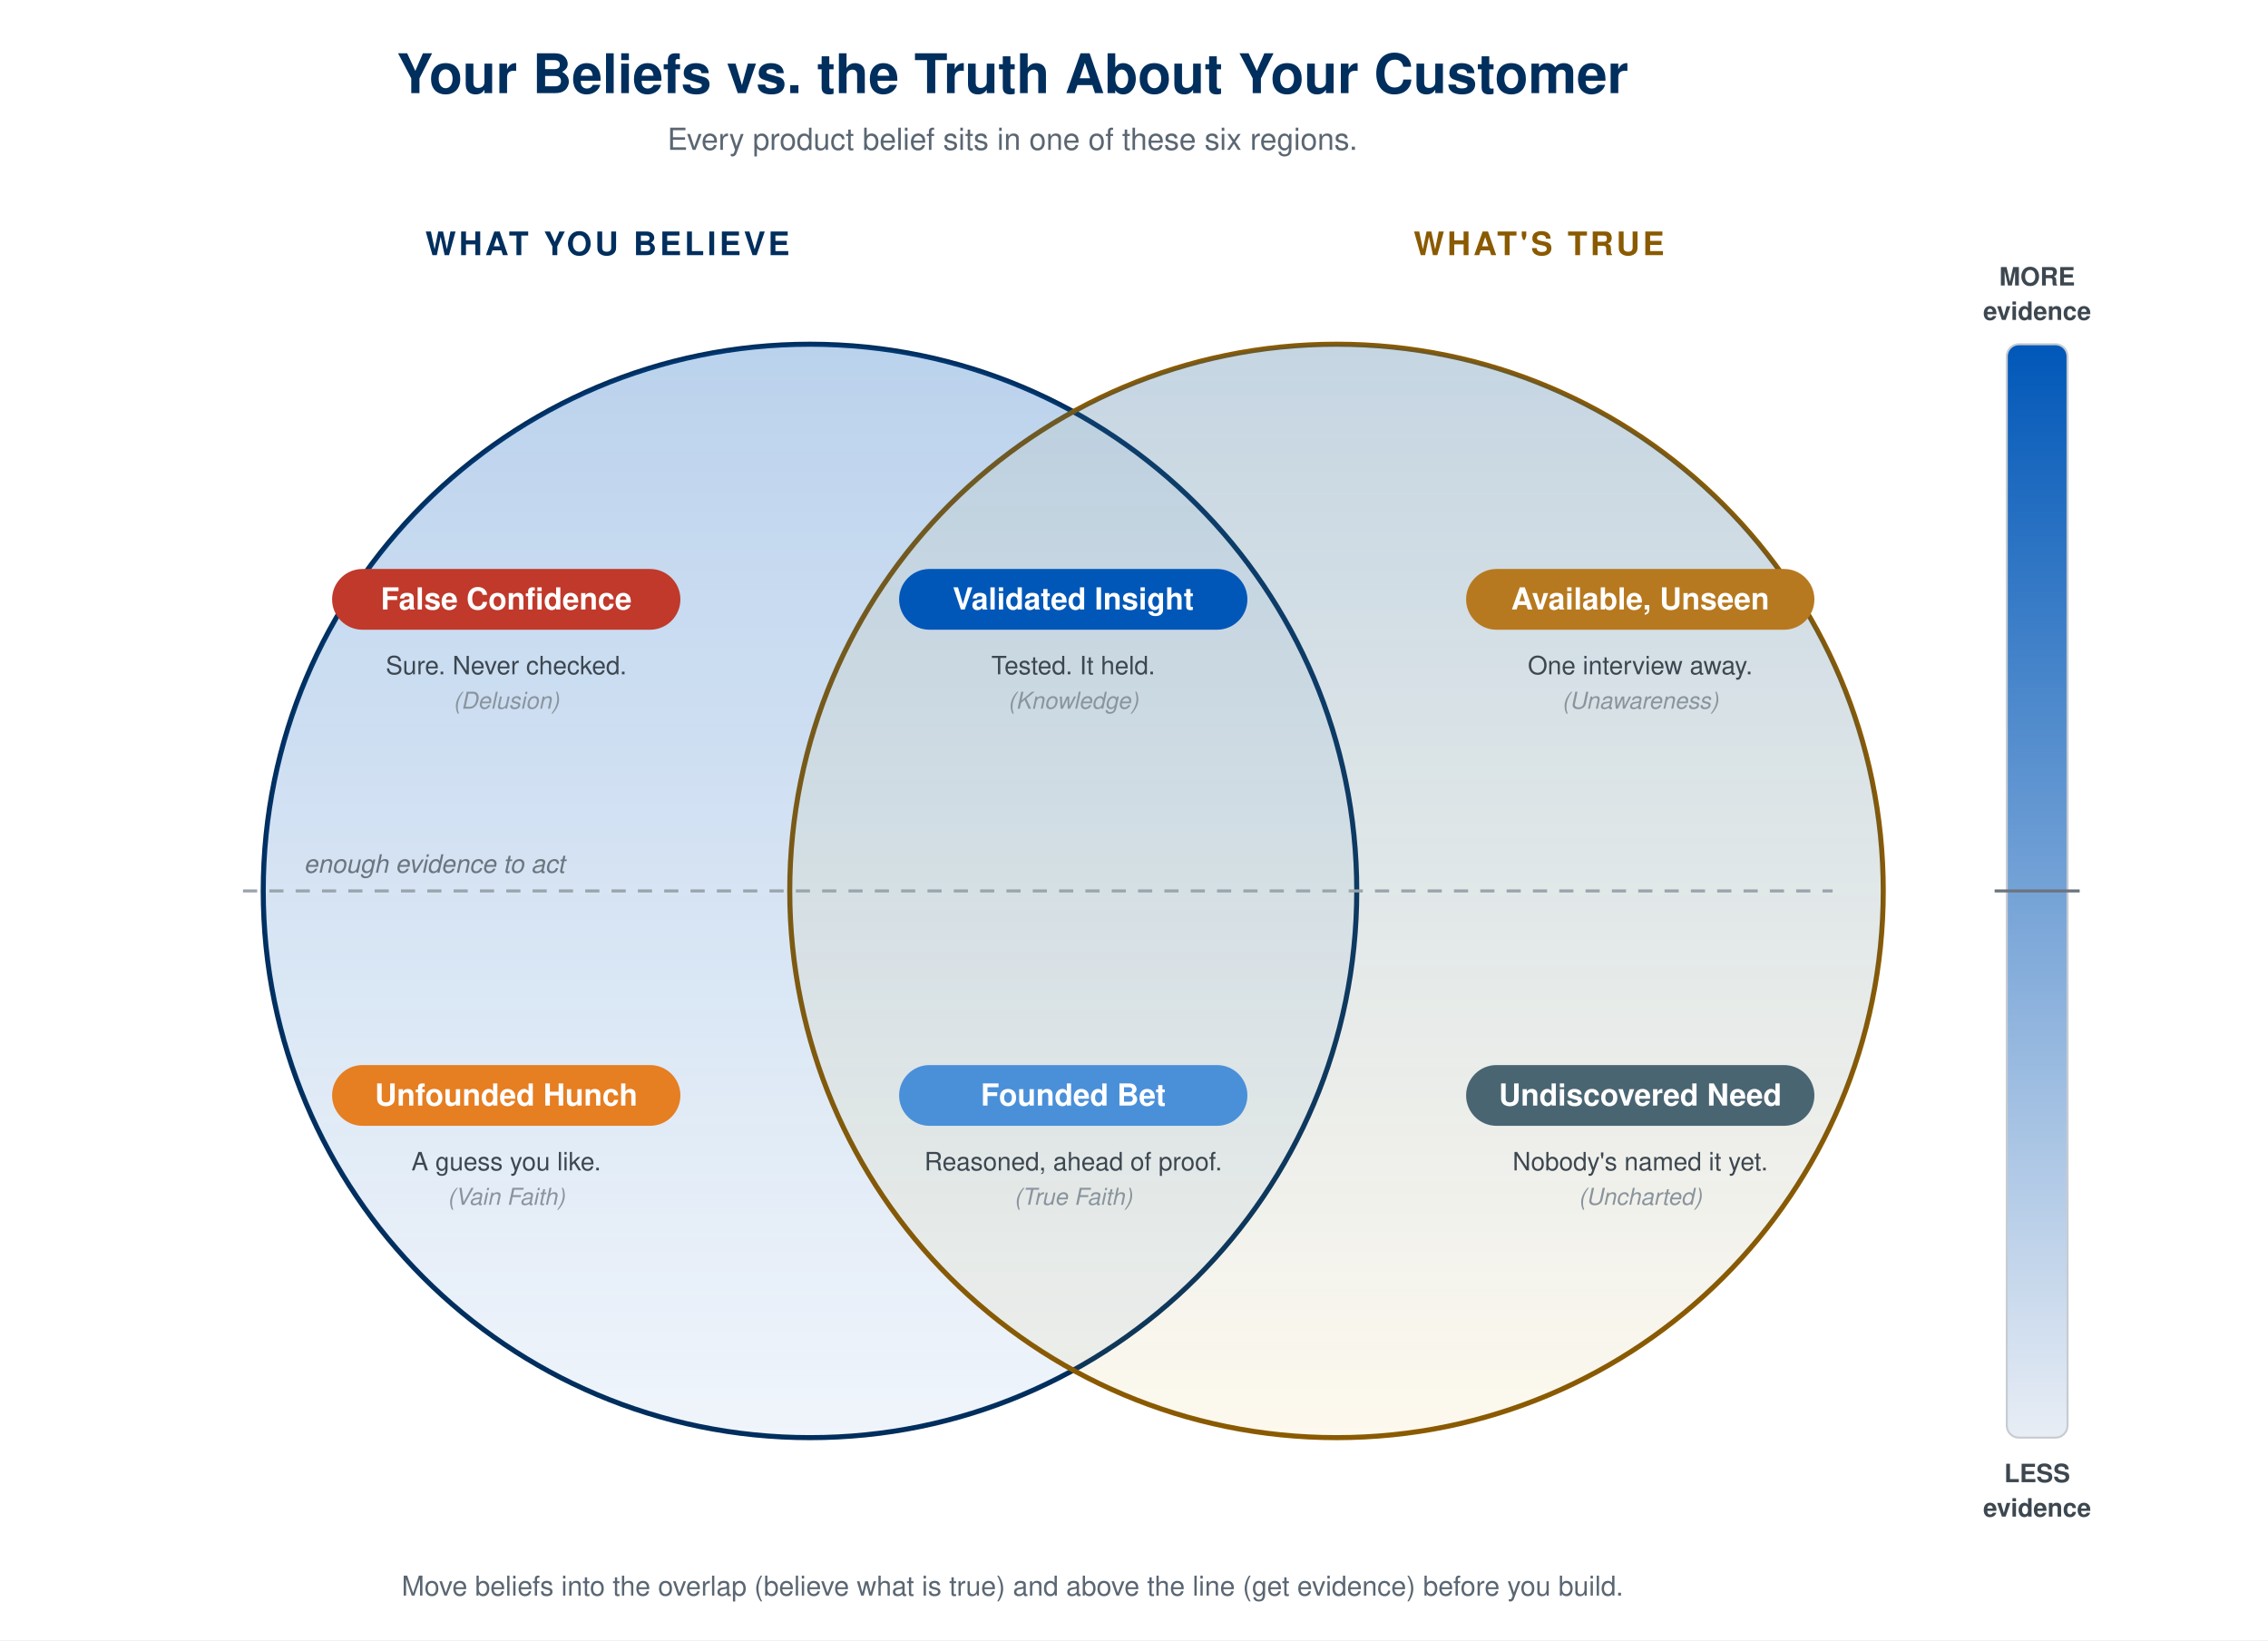
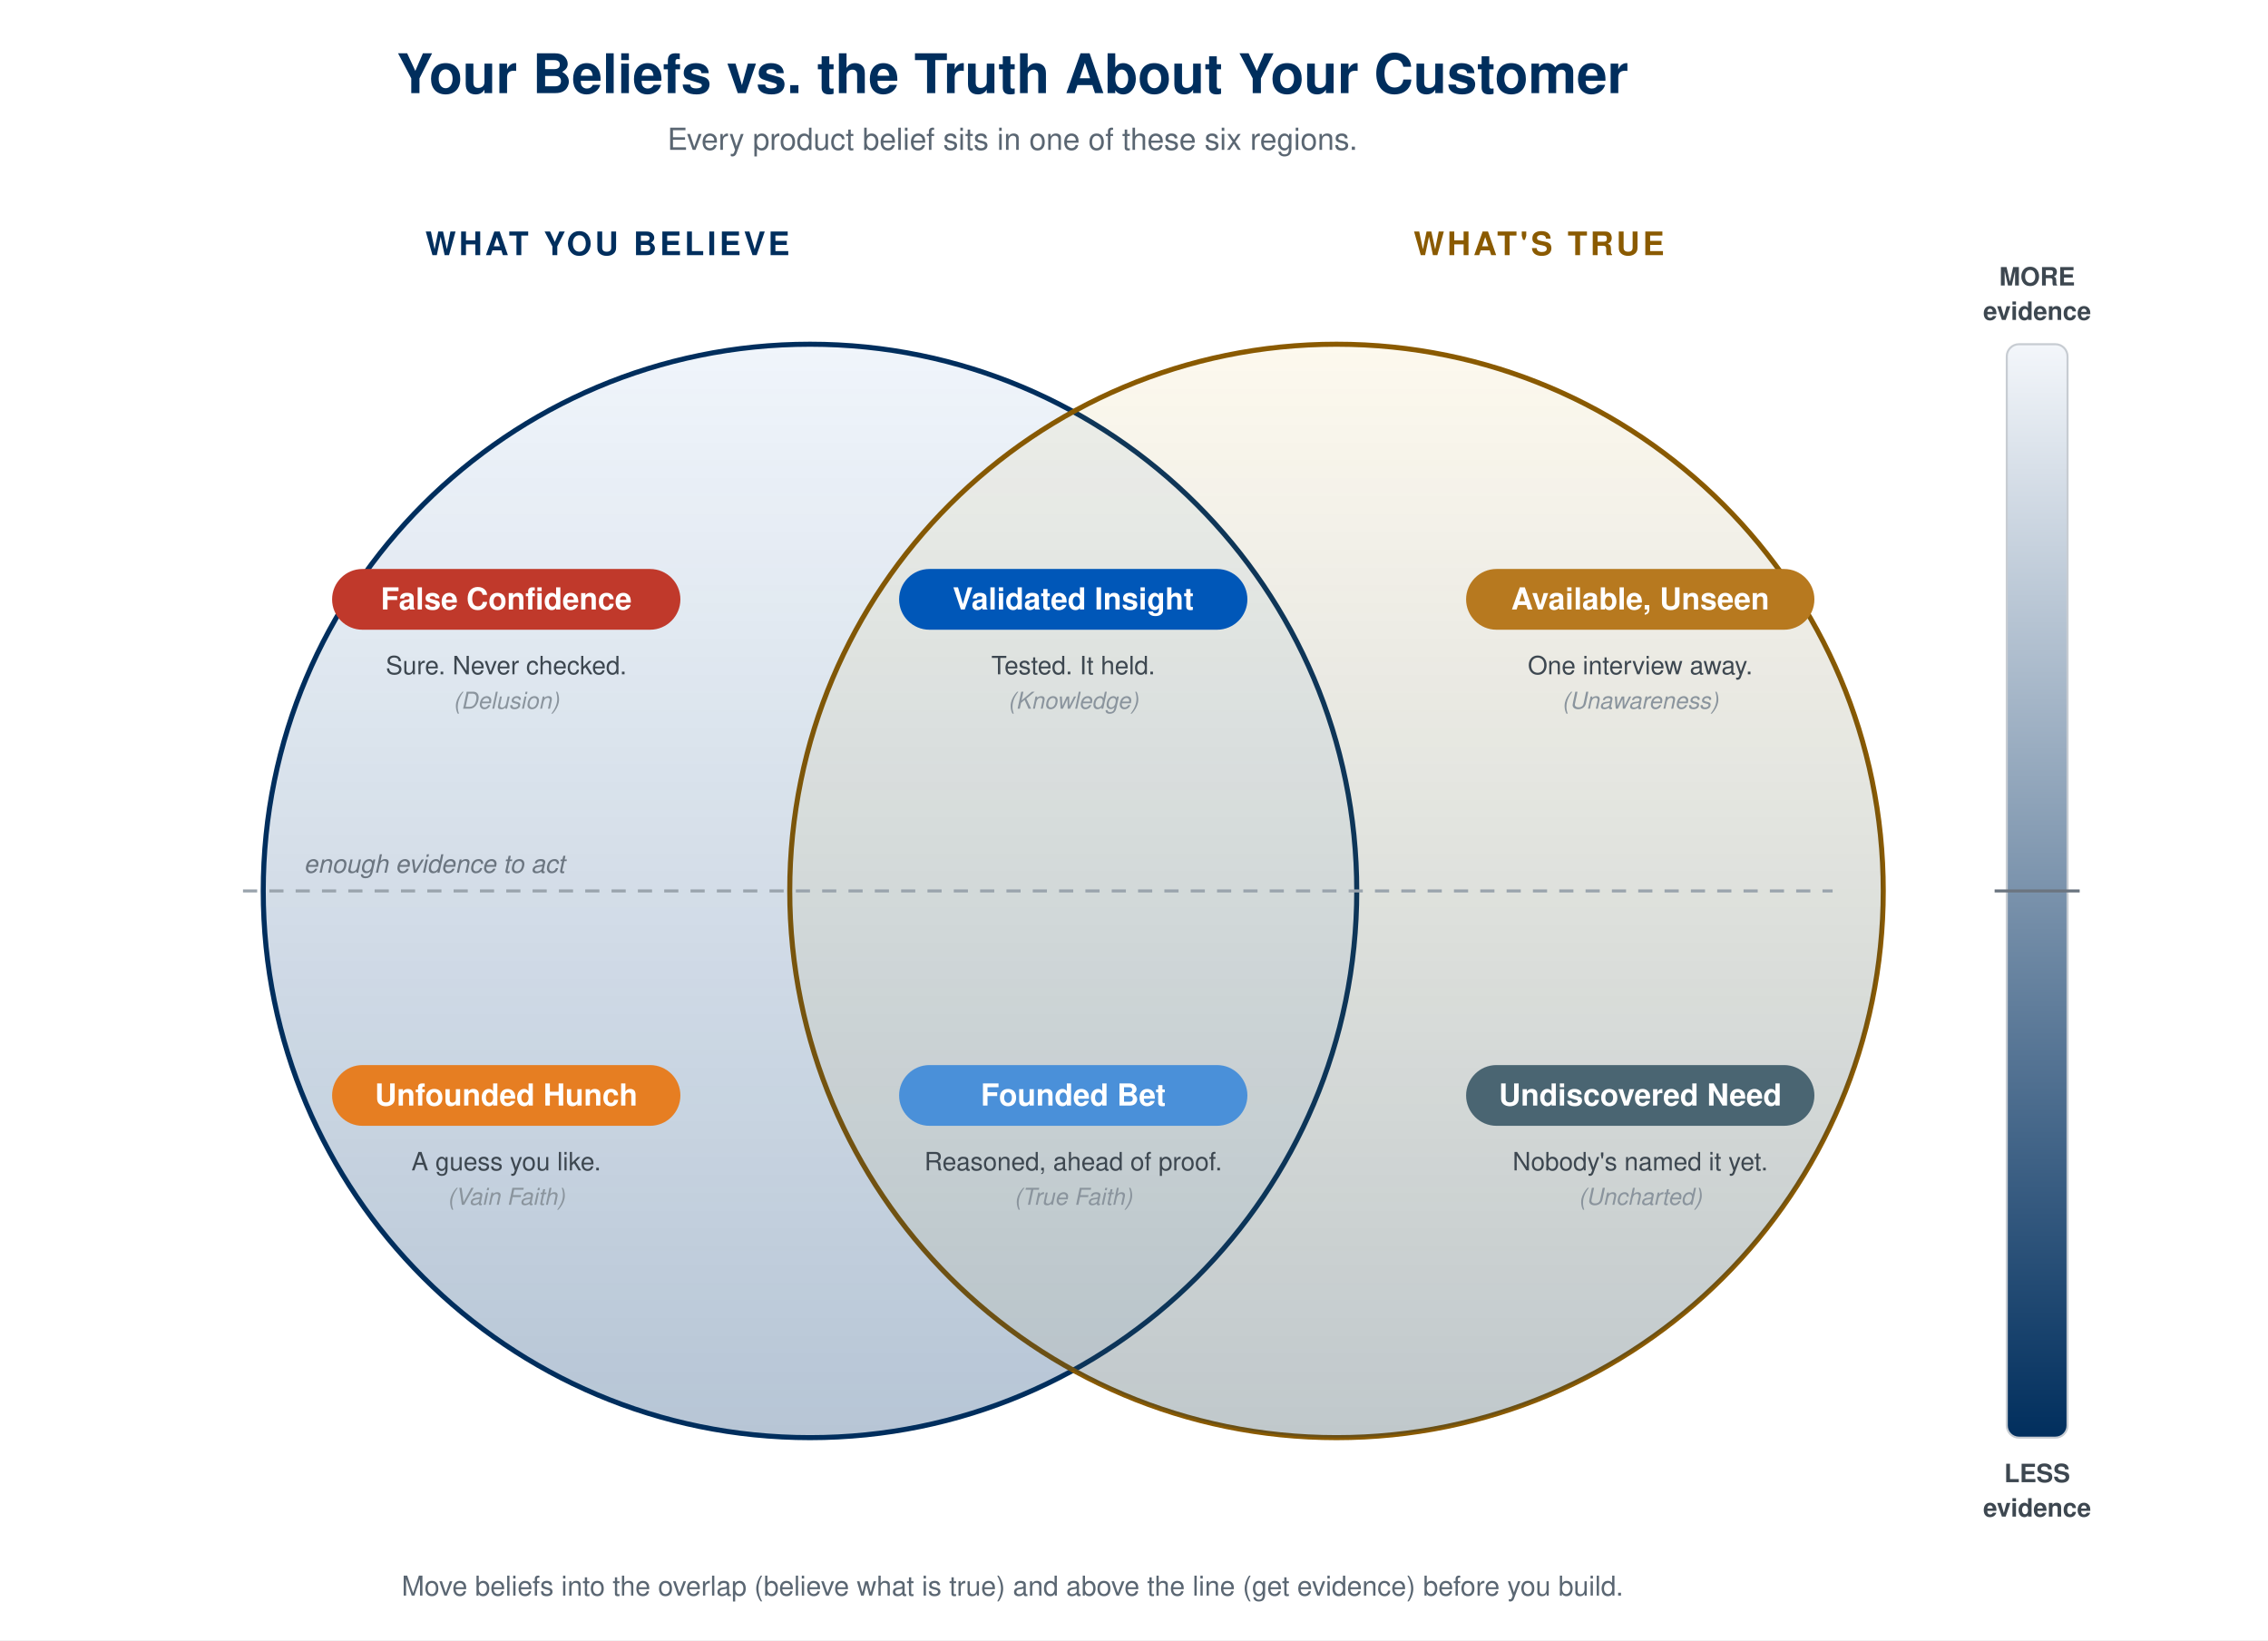
<svg xmlns="http://www.w3.org/2000/svg" viewBox="0 0 1120 810" font-family="Helvetica, Arial, sans-serif">
  <defs>
    <linearGradient id="evScale" x1="0" y1="0" x2="0" y2="1">
-       <stop offset="0" stop-color="#0057B8" />
-       <stop offset="1" stop-color="#e9eef5" />
+       <stop offset="0" stop-color="#F4F7FB" />
+       <stop offset="1" stop-color="#002E5D" />
    </linearGradient>
    <linearGradient id="evWash" x1="0" y1="170" x2="0" y2="710" gradientUnits="userSpaceOnUse">
-       <stop offset="0" stop-color="#0057B8" stop-opacity="0.22" />
-       <stop offset="1" stop-color="#0057B8" stop-opacity="0" />
+       <stop offset="0" stop-color="#002E5D" stop-opacity="0" />
+       <stop offset="1" stop-color="#002E5D" stop-opacity="0.24" />
    </linearGradient>
    <clipPath id="bothCircles">
      <circle cx="400" cy="440" r="270" />
      <circle cx="660" cy="440" r="270" />
    </clipPath>
  </defs>
  <rect x="0" y="0" width="1120" height="810" fill="#ffffff" />
  <text x="500" y="46" text-anchor="middle" font-size="27" font-weight="700" fill="#002E5D">Your Beliefs vs. the Truth About Your Customer</text>
  <text x="500" y="74" text-anchor="middle" font-size="15" fill="#5a6672">Every product belief sits in one of these six regions.</text>
  <text x="300" y="126" text-anchor="middle" font-size="16" font-weight="700" letter-spacing="1.5" fill="#002E5D">WHAT YOU BELIEVE</text>
  <text x="760" y="126" text-anchor="middle" font-size="16" font-weight="700" letter-spacing="1.5" fill="#8A5A00">WHAT'S TRUE</text>
  <circle cx="400" cy="440" r="270" fill="#0057B8" fill-opacity="0.06" stroke="#002E5D" stroke-width="2.5" />
  <circle cx="660" cy="440" r="270" fill="#E1A200" fill-opacity="0.07" stroke="#8A5A00" stroke-width="2.5" />
  <rect x="130" y="170" width="800" height="540" fill="url(#evWash)" clip-path="url(#bothCircles)" />
  <line x1="120" y1="440" x2="905" y2="440" stroke="#9aa4ad" stroke-width="1.5" stroke-dasharray="7 6" />
  <text x="150" y="431" font-size="12.5" font-style="italic" fill="#6b7580">enough evidence to act</text>
  <text x="1006" y="141" text-anchor="middle" font-size="12.5" font-weight="700" fill="#3d4750">MORE</text>
  <text x="1006" y="158" text-anchor="middle" font-size="12.5" font-weight="700" fill="#3d4750">evidence</text>
  <rect x="991" y="170" width="30" height="540" rx="6" fill="url(#evScale)" stroke="#c7ccd2" stroke-width="1" />
  <line x1="985" y1="440" x2="1027" y2="440" stroke="#6b7580" stroke-width="1.5" />
  <text x="1006" y="732" text-anchor="middle" font-size="12.5" font-weight="700" fill="#3d4750">LESS</text>
  <text x="1006" y="749" text-anchor="middle" font-size="12.5" font-weight="700" fill="#3d4750">evidence</text>
  <g>
    <rect x="164" y="281" width="172" height="30" rx="15" fill="#C0392B" />
    <text x="250" y="301" text-anchor="middle" font-size="15" font-weight="700" fill="#ffffff">False Confidence</text>
    <text x="250" y="333" text-anchor="middle" font-size="12.5" fill="#3d4750">Sure. Never checked.</text>
    <text x="250" y="350" text-anchor="middle" font-size="11.5" font-style="italic" fill="#8a949d">(Delusion)</text>
  </g>
  <g>
    <rect x="164" y="526" width="172" height="30" rx="15" fill="#E67E22" />
    <text x="250" y="546" text-anchor="middle" font-size="15" font-weight="700" fill="#ffffff">Unfounded Hunch</text>
    <text x="250" y="578" text-anchor="middle" font-size="12.5" fill="#3d4750">A guess you like.</text>
    <text x="250" y="595" text-anchor="middle" font-size="11.5" font-style="italic" fill="#8a949d">(Vain Faith)</text>
  </g>
  <g>
    <rect x="444" y="281" width="172" height="30" rx="15" fill="#0057B8" />
    <text x="530" y="301" text-anchor="middle" font-size="15" font-weight="700" fill="#ffffff">Validated Insight</text>
    <text x="530" y="333" text-anchor="middle" font-size="12.5" fill="#3d4750">Tested. It held.</text>
    <text x="530" y="350" text-anchor="middle" font-size="11.5" font-style="italic" fill="#8a949d">(Knowledge)</text>
  </g>
  <g>
    <rect x="444" y="526" width="172" height="30" rx="15" fill="#4A90D9" />
    <text x="530" y="546" text-anchor="middle" font-size="15" font-weight="700" fill="#ffffff">Founded Bet</text>
    <text x="530" y="578" text-anchor="middle" font-size="12.5" fill="#3d4750">Reasoned, ahead of proof.</text>
    <text x="530" y="595" text-anchor="middle" font-size="11.5" font-style="italic" fill="#8a949d">(True Faith)</text>
  </g>
  <g>
    <rect x="724" y="281" width="172" height="30" rx="15" fill="#B7791F" />
    <text x="810" y="301" text-anchor="middle" font-size="15" font-weight="700" fill="#ffffff">Available, Unseen</text>
    <text x="810" y="333" text-anchor="middle" font-size="12.5" fill="#3d4750">One interview away.</text>
    <text x="810" y="350" text-anchor="middle" font-size="11.5" font-style="italic" fill="#8a949d">(Unawareness)</text>
  </g>
  <g>
    <rect x="724" y="526" width="172" height="30" rx="15" fill="#4A6572" />
    <text x="810" y="546" text-anchor="middle" font-size="15" font-weight="700" fill="#ffffff">Undiscovered Need</text>
    <text x="810" y="578" text-anchor="middle" font-size="12.5" fill="#3d4750">Nobody's named it yet.</text>
    <text x="810" y="595" text-anchor="middle" font-size="11.5" font-style="italic" fill="#8a949d">(Uncharted)</text>
  </g>
  <text x="500" y="788" text-anchor="middle" font-size="13.5" fill="#5a6672">Move beliefs into the overlap (believe what is true) and above the line (get evidence) before you build.</text>
</svg>
